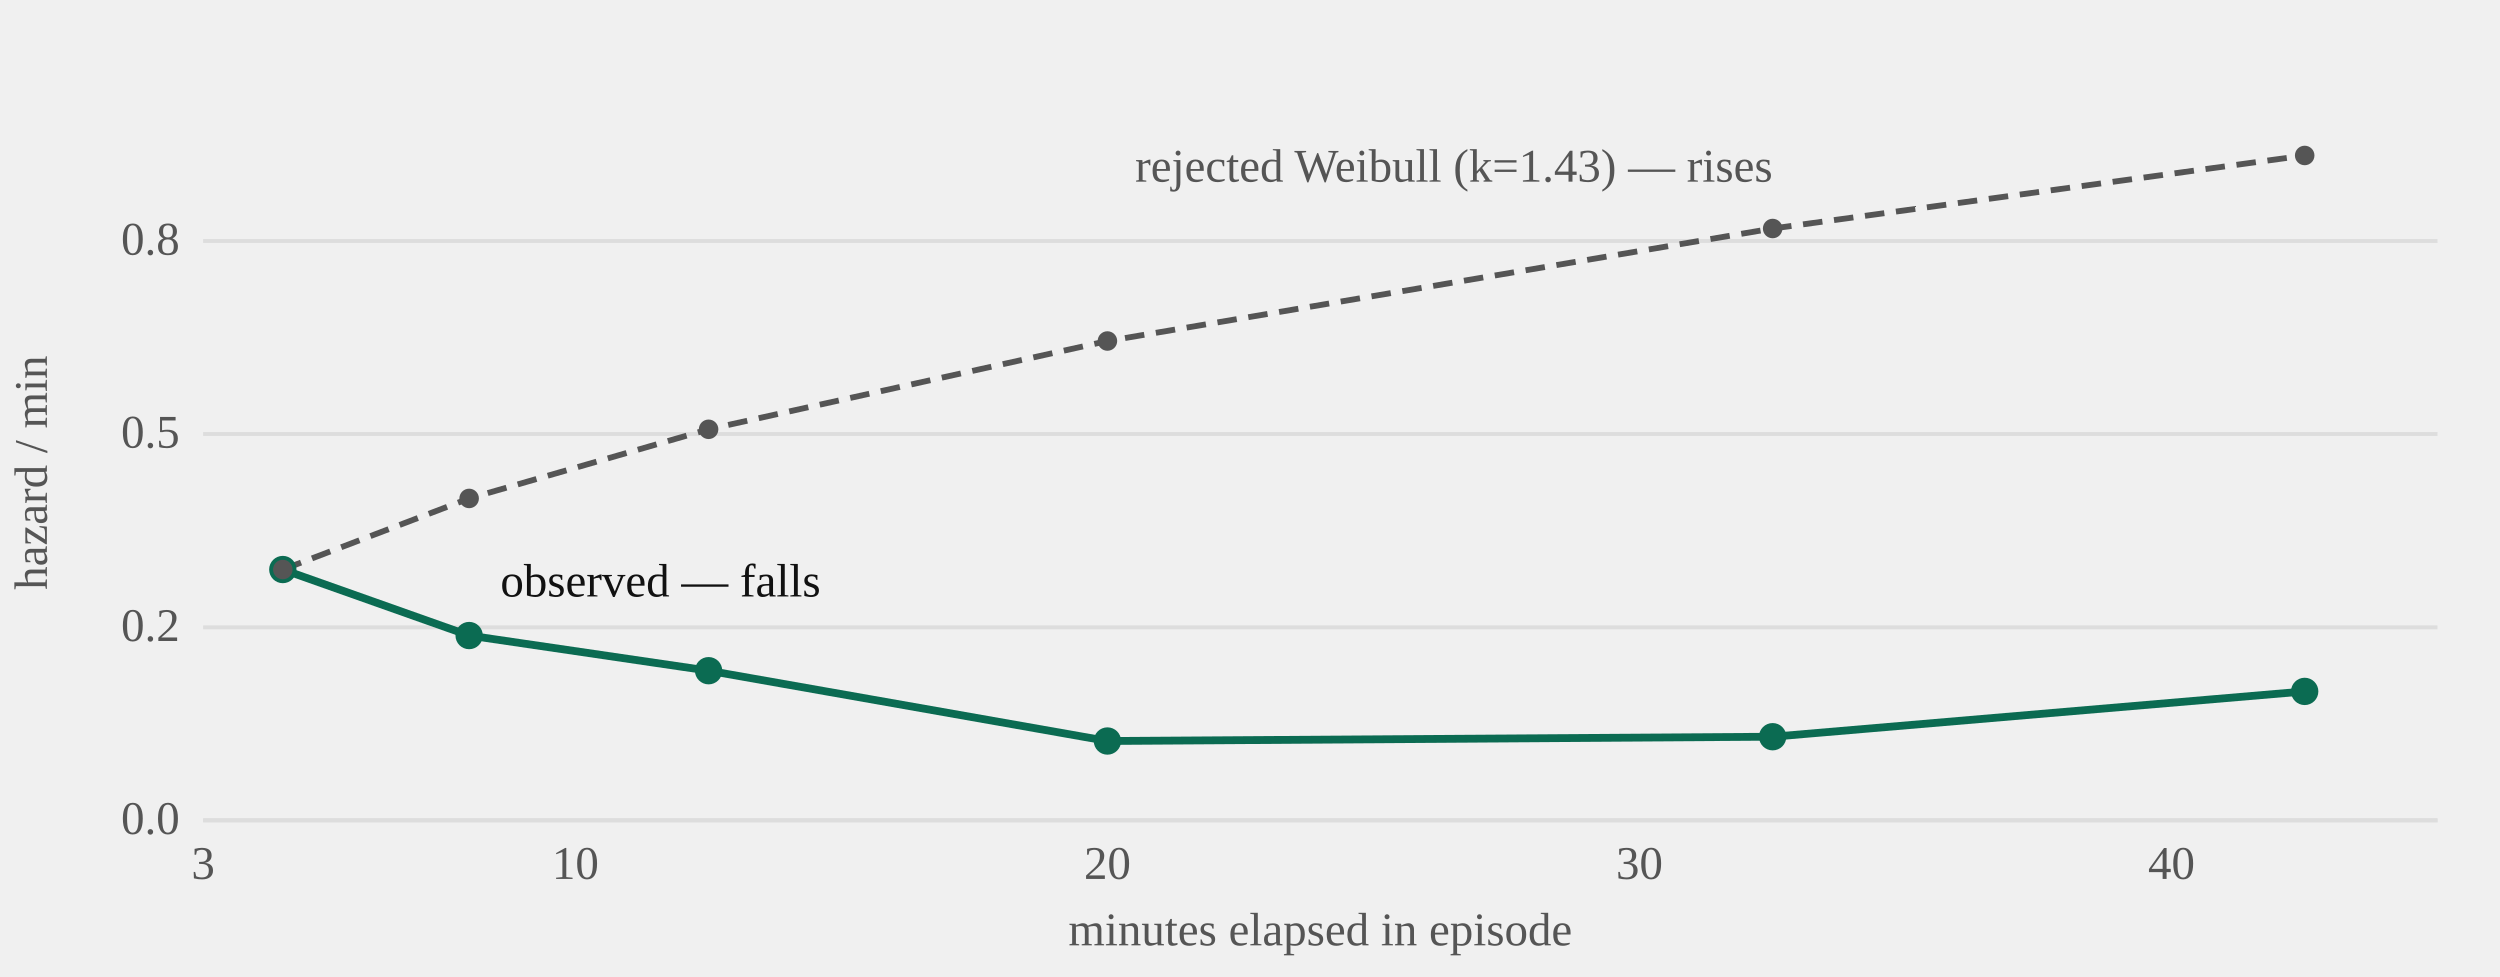
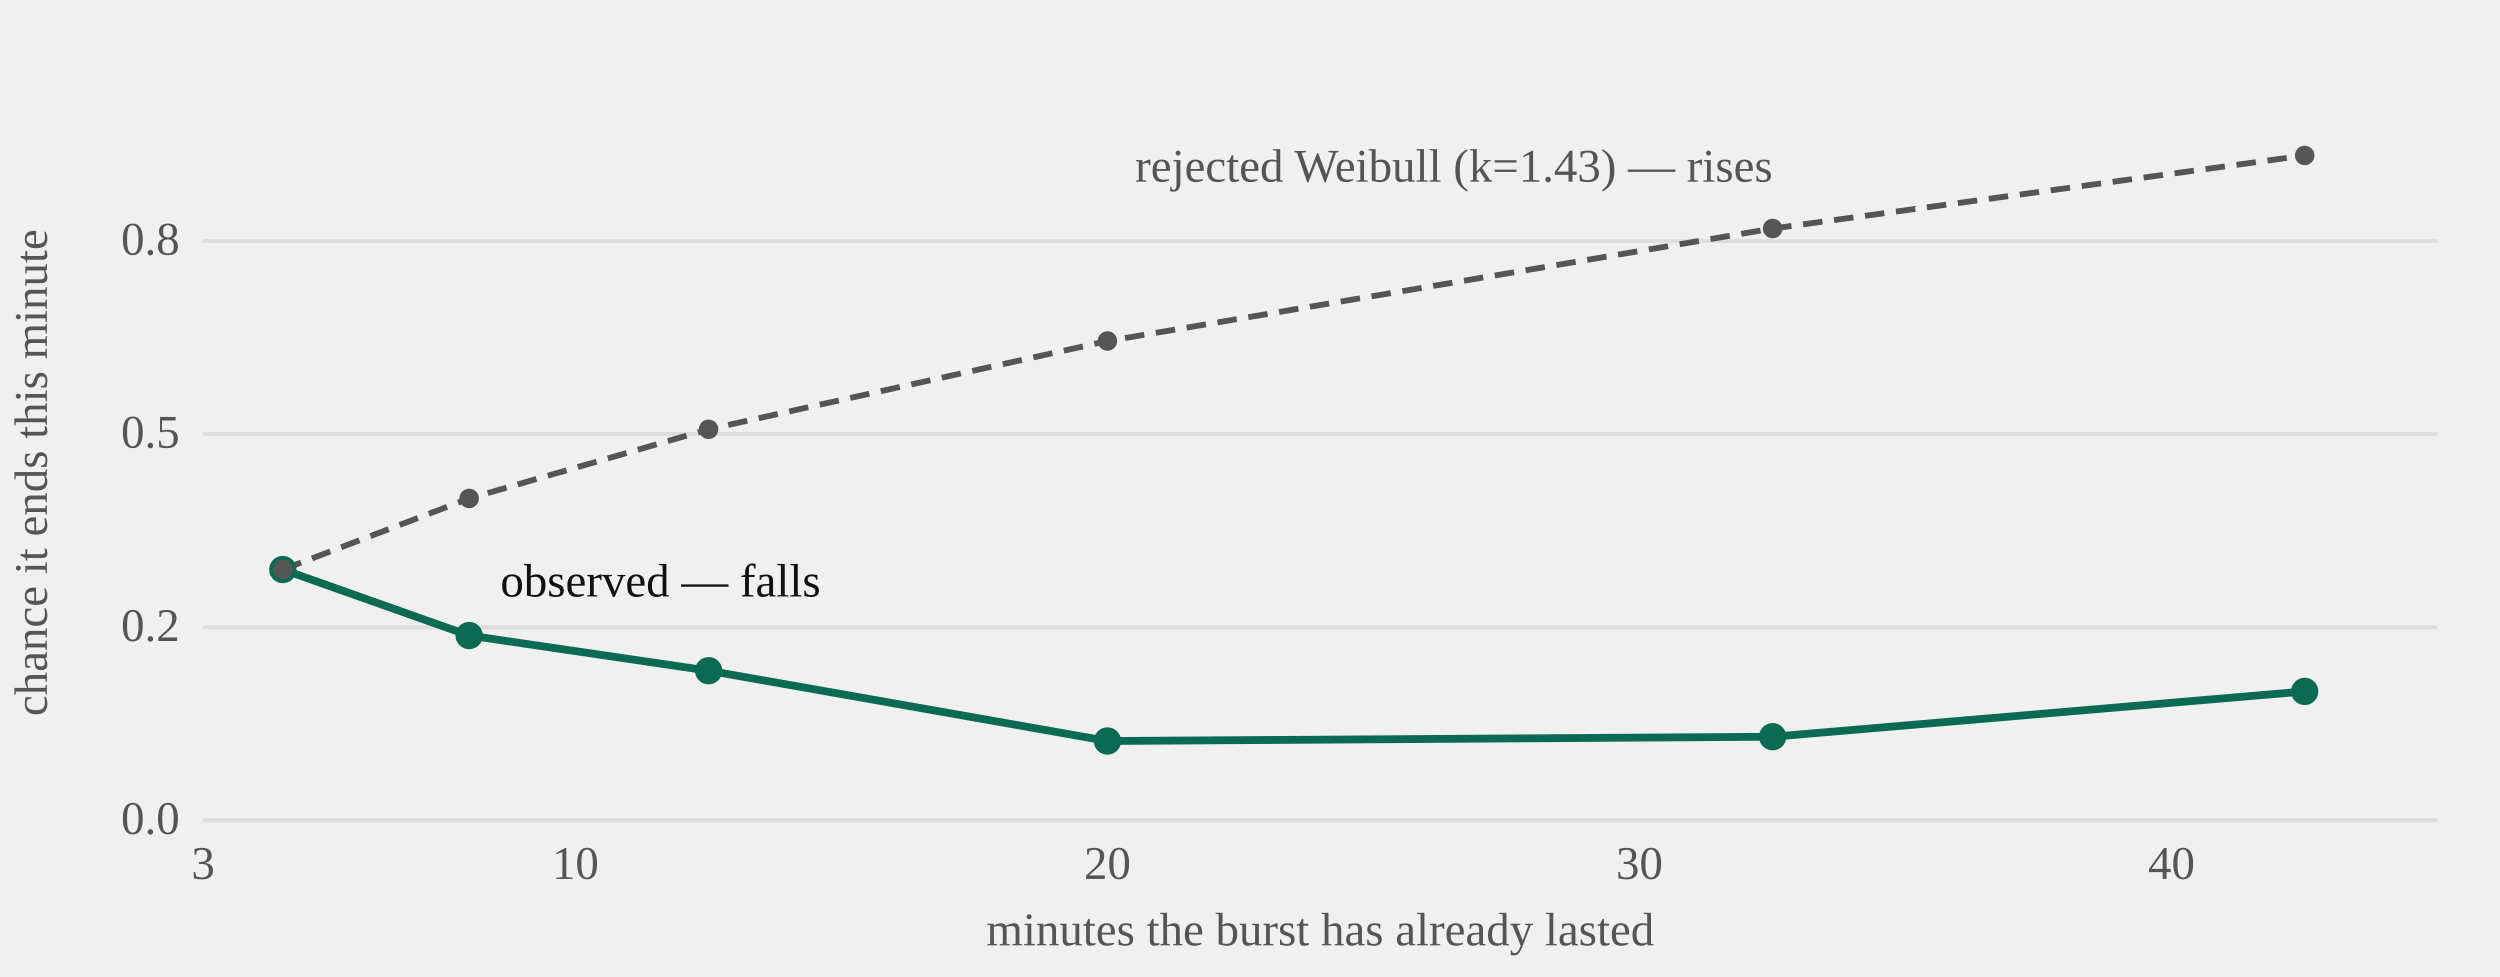
<svg xmlns="http://www.w3.org/2000/svg" viewBox="0 0 640 250" role="img" aria-labelledby="t-fig-hazard d-fig-hazard" preserveAspectRatio="xMidYMid meet">
-   <style>.lbl{font:11px var(--mono,monospace);fill:var(--muted,#555)}.lbl-i{font:11px var(--mono,monospace);fill:var(--ink,#111)}.ttl{font:12px var(--sans,sans-serif);fill:var(--ink,#111)}.axis{stroke:var(--line,#ddd);stroke-width:1}.rule{stroke:var(--ink,#111);stroke-width:1;stroke-dasharray:3 3}.bar{fill:var(--accent,#0B6B52)}.bar-2{fill:var(--muted,#555)}.ser{fill:none;stroke:var(--accent,#0B6B52);stroke-width:2}.ser-2{fill:none;stroke:var(--muted,#555);stroke-width:1.5;stroke-dasharray:5 3}.dot{fill:var(--accent,#0B6B52)}.dot-2{fill:var(--muted,#555)}.cell{fill:var(--accent,#0B6B52)}.cv{font:9.5px var(--mono,monospace);fill:var(--ink,#111)}.cv.hi{fill:#fff}</style>
+   <style>svg{--ink:#111;--muted:#52524C;--line:#E4E4DE;--accent:#0B6B52;--mono:ui-monospace,SFMono-Regular,Menlo,Consolas,monospace;--sans:system-ui,-apple-system,'Segoe UI',Roboto,Arial,sans-serif}@media (prefers-color-scheme:dark){svg{--ink:#F4F4F0;--muted:#ADADA5;--line:#34342F;--accent:#5FBFA0}}.lbl{font:11px var(--mono,monospace);fill:var(--muted,#555)}.lbl-i{font:11px var(--mono,monospace);fill:var(--ink,#111)}.ttl{font:12px var(--sans,sans-serif);fill:var(--ink,#111)}.axis{stroke:var(--line,#ddd);stroke-width:1}.rule{stroke:var(--ink,#111);stroke-width:1;stroke-dasharray:3 3}.bar{fill:var(--accent,#0B6B52)}.bar-2{fill:var(--muted,#555)}.ser{fill:none;stroke:var(--accent,#0B6B52);stroke-width:2}.ser-2{fill:none;stroke:var(--muted,#555);stroke-width:1.5;stroke-dasharray:5 3}.dot{fill:var(--accent,#0B6B52)}.dot-2{fill:var(--muted,#555)}.cell{fill:var(--accent,#0B6B52)}.cv{font:9.5px var(--mono,monospace);fill:var(--ink,#111)}.cv.hi{fill:#fff}</style>
  <line x1="52.0" y1="210.0" x2="624.0" y2="210.0" class="axis" />
  <text x="46.0" y="213.5" class="lbl" text-anchor="end">0.0</text>
  <line x1="52.0" y1="160.6" x2="624.0" y2="160.6" class="axis" />
  <text x="46.0" y="164.1" class="lbl" text-anchor="end">0.2</text>
  <line x1="52.0" y1="111.1" x2="624.0" y2="111.1" class="axis" />
  <text x="46.0" y="114.6" class="lbl" text-anchor="end">0.5</text>
  <line x1="52.0" y1="61.7" x2="624.0" y2="61.7" class="axis" />
  <text x="46.0" y="65.2" class="lbl" text-anchor="end">0.8</text>
  <line x1="52.0" y1="210.0" x2="624.0" y2="210.0" class="axis" />
  <text x="52.0" y="225.0" class="lbl" text-anchor="middle">3</text>
  <text x="147.3" y="225.0" class="lbl" text-anchor="middle">10</text>
  <text x="283.5" y="225.0" class="lbl" text-anchor="middle">20</text>
  <text x="419.7" y="225.0" class="lbl" text-anchor="middle">30</text>
  <text x="555.9" y="225.0" class="lbl" text-anchor="middle">40</text>
-   <text x="338.0" y="242.0" class="lbl" text-anchor="middle">minutes elapsed in episode</text>
-   <text x="12.0" y="121.0" class="lbl" text-anchor="middle" transform="rotate(-90 12 121)">hazard / min</text>
+   <text x="338.0" y="242.0" class="lbl" text-anchor="middle">minutes the burst has already lasted</text>
+   <text x="12.0" y="121.0" class="lbl" text-anchor="middle" transform="rotate(-90 12 121)">chance it ends this minute</text>
  <path d="M72.4 145.8 L120.1 127.6 L181.4 109.9 L283.5 87.3 L453.8 58.5 L590.0 39.8" class="ser-2" />
  <path d="M72.4 145.8 L120.1 162.7 L181.4 171.7 L283.5 189.7 L453.8 188.6 L590.0 177.0" class="ser" />
  <circle cx="72.4" cy="145.8" r="3.5" class="dot" />
  <circle cx="120.1" cy="162.7" r="3.5" class="dot" />
  <circle cx="181.4" cy="171.7" r="3.5" class="dot" />
  <circle cx="283.5" cy="189.7" r="3.5" class="dot" />
  <circle cx="453.8" cy="188.6" r="3.5" class="dot" />
  <circle cx="590.0" cy="177.0" r="3.5" class="dot" />
  <circle cx="72.4" cy="145.8" r="2.5" class="dot-2" />
  <circle cx="120.1" cy="127.6" r="2.5" class="dot-2" />
  <circle cx="181.4" cy="109.9" r="2.5" class="dot-2" />
  <circle cx="283.5" cy="87.3" r="2.5" class="dot-2" />
  <circle cx="453.8" cy="58.5" r="2.5" class="dot-2" />
  <circle cx="590.0" cy="39.8" r="2.5" class="dot-2" />
  <text x="128.1" y="152.7" class="lbl-i" text-anchor="start">observed — falls</text>
  <text x="453.8" y="46.5" class="lbl" text-anchor="end">rejected Weibull (k=1.43) — rises</text>
</svg>
